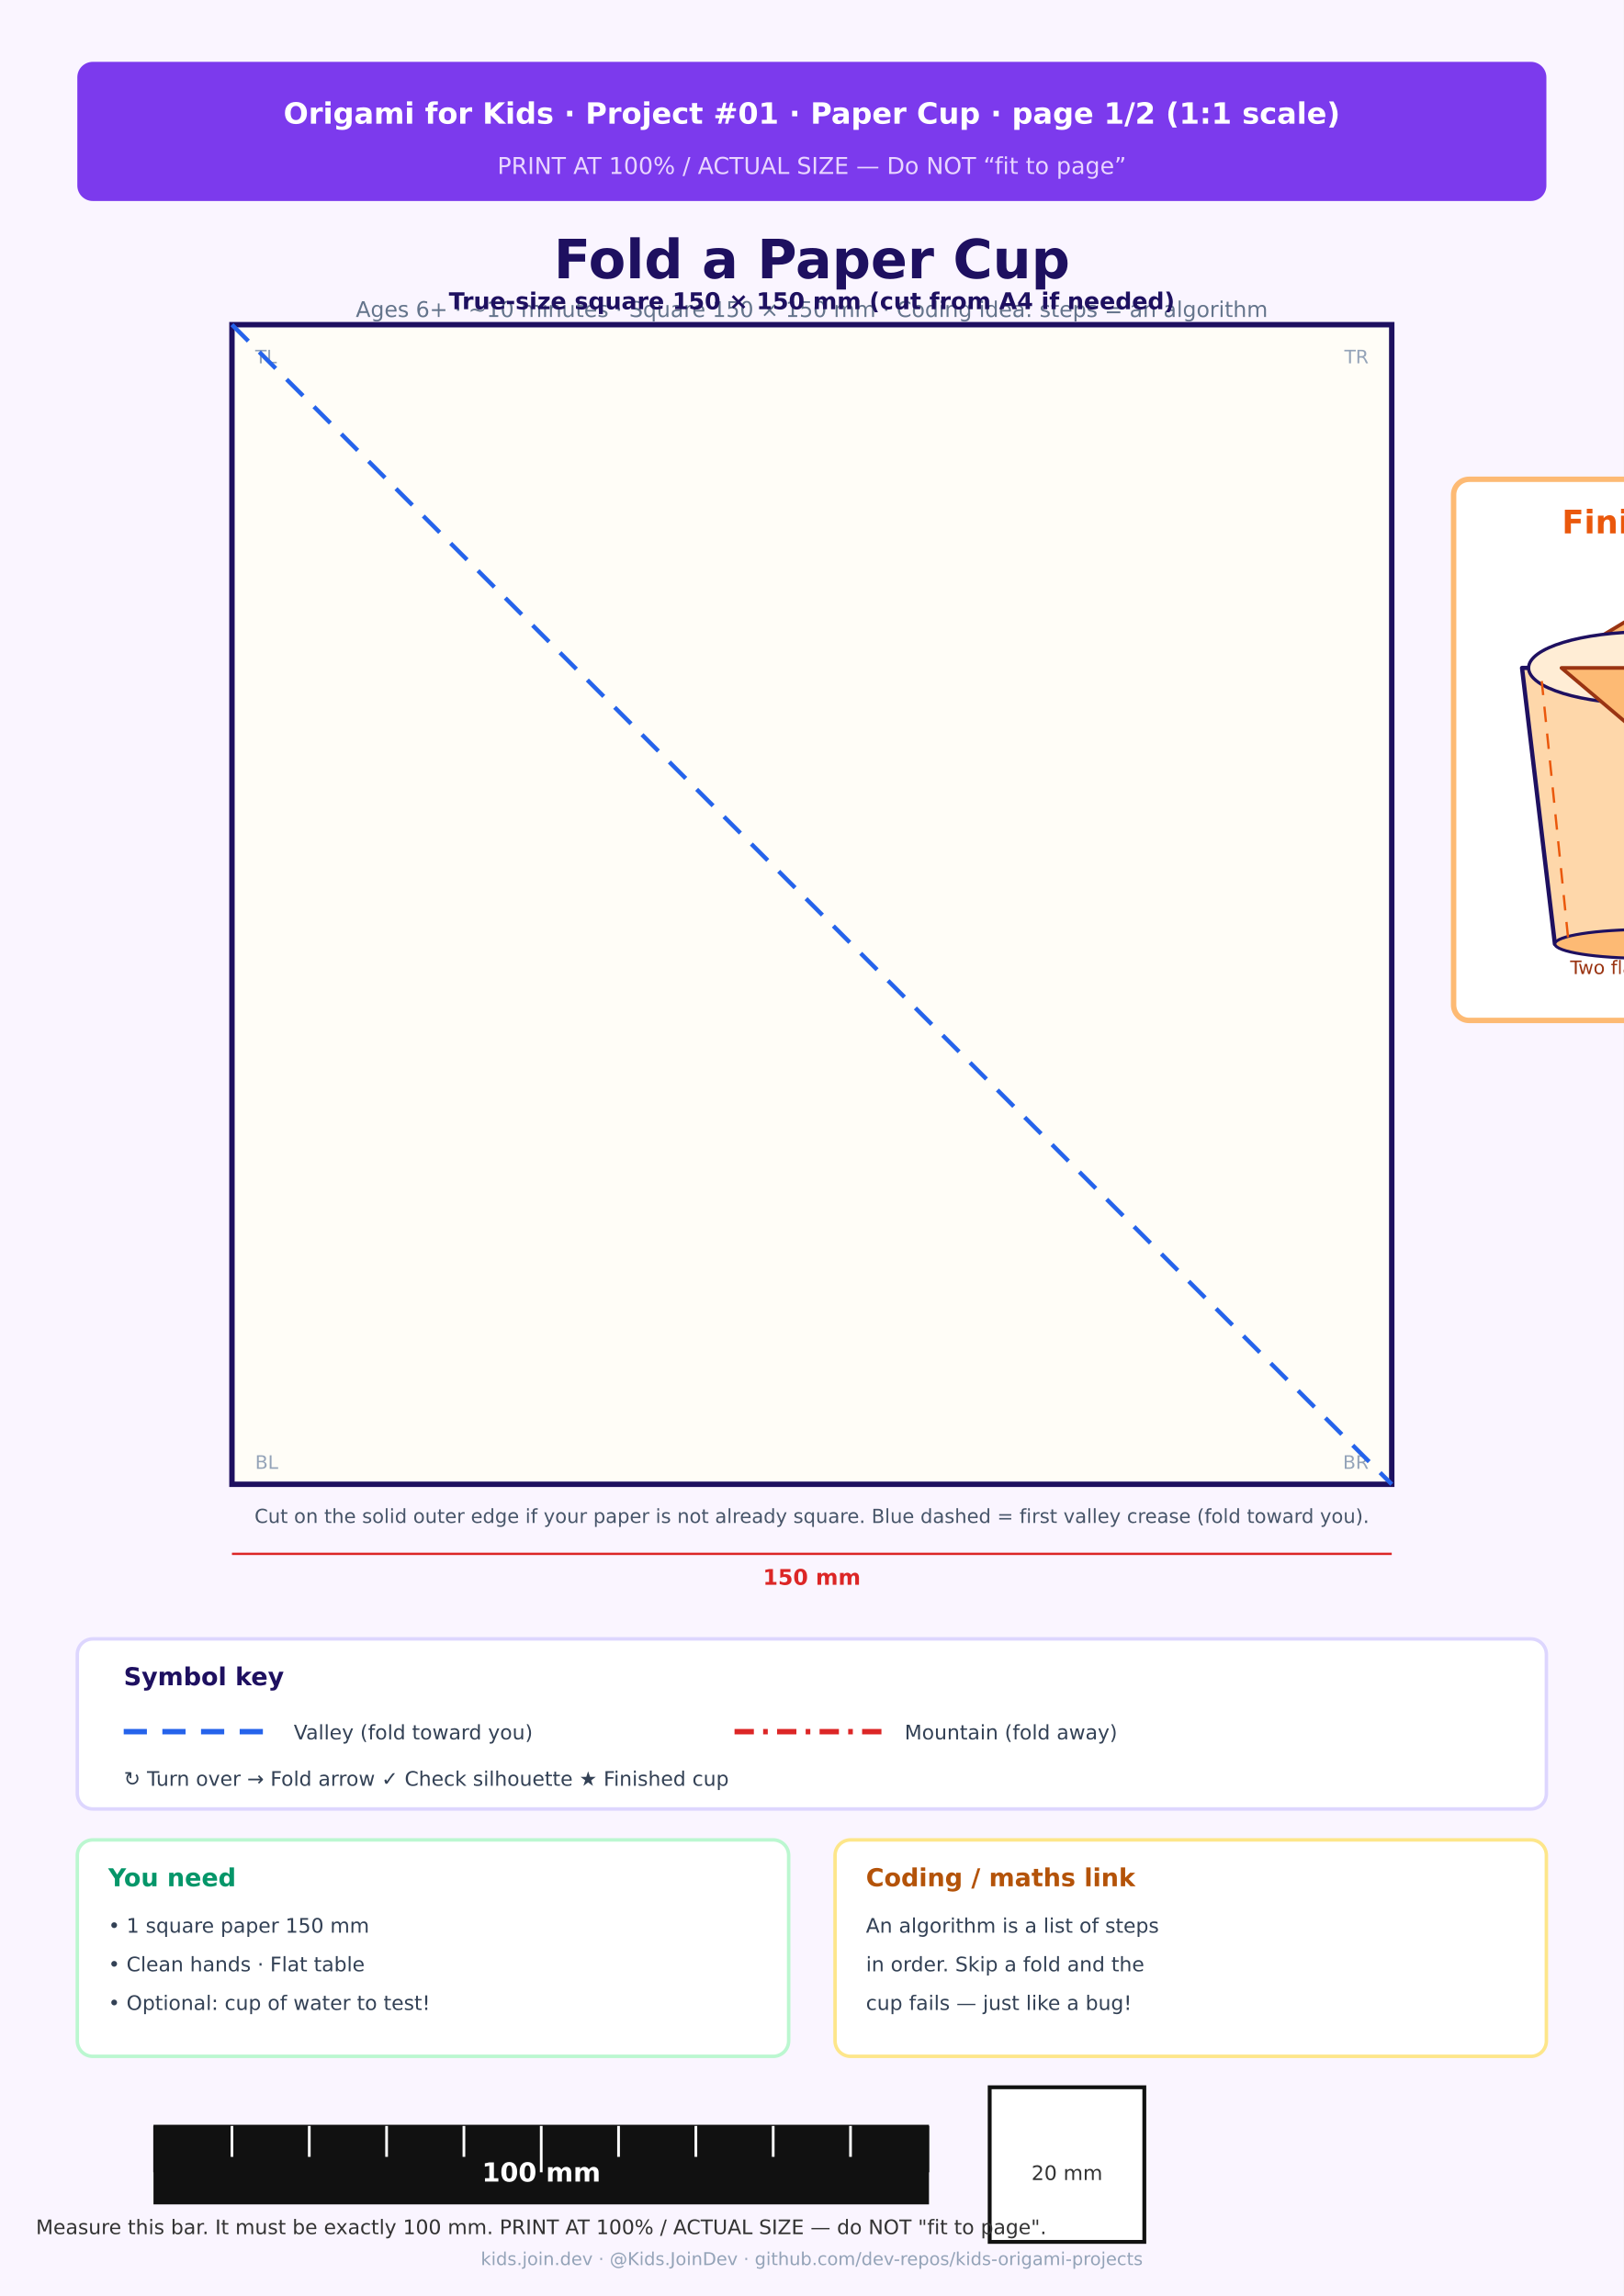
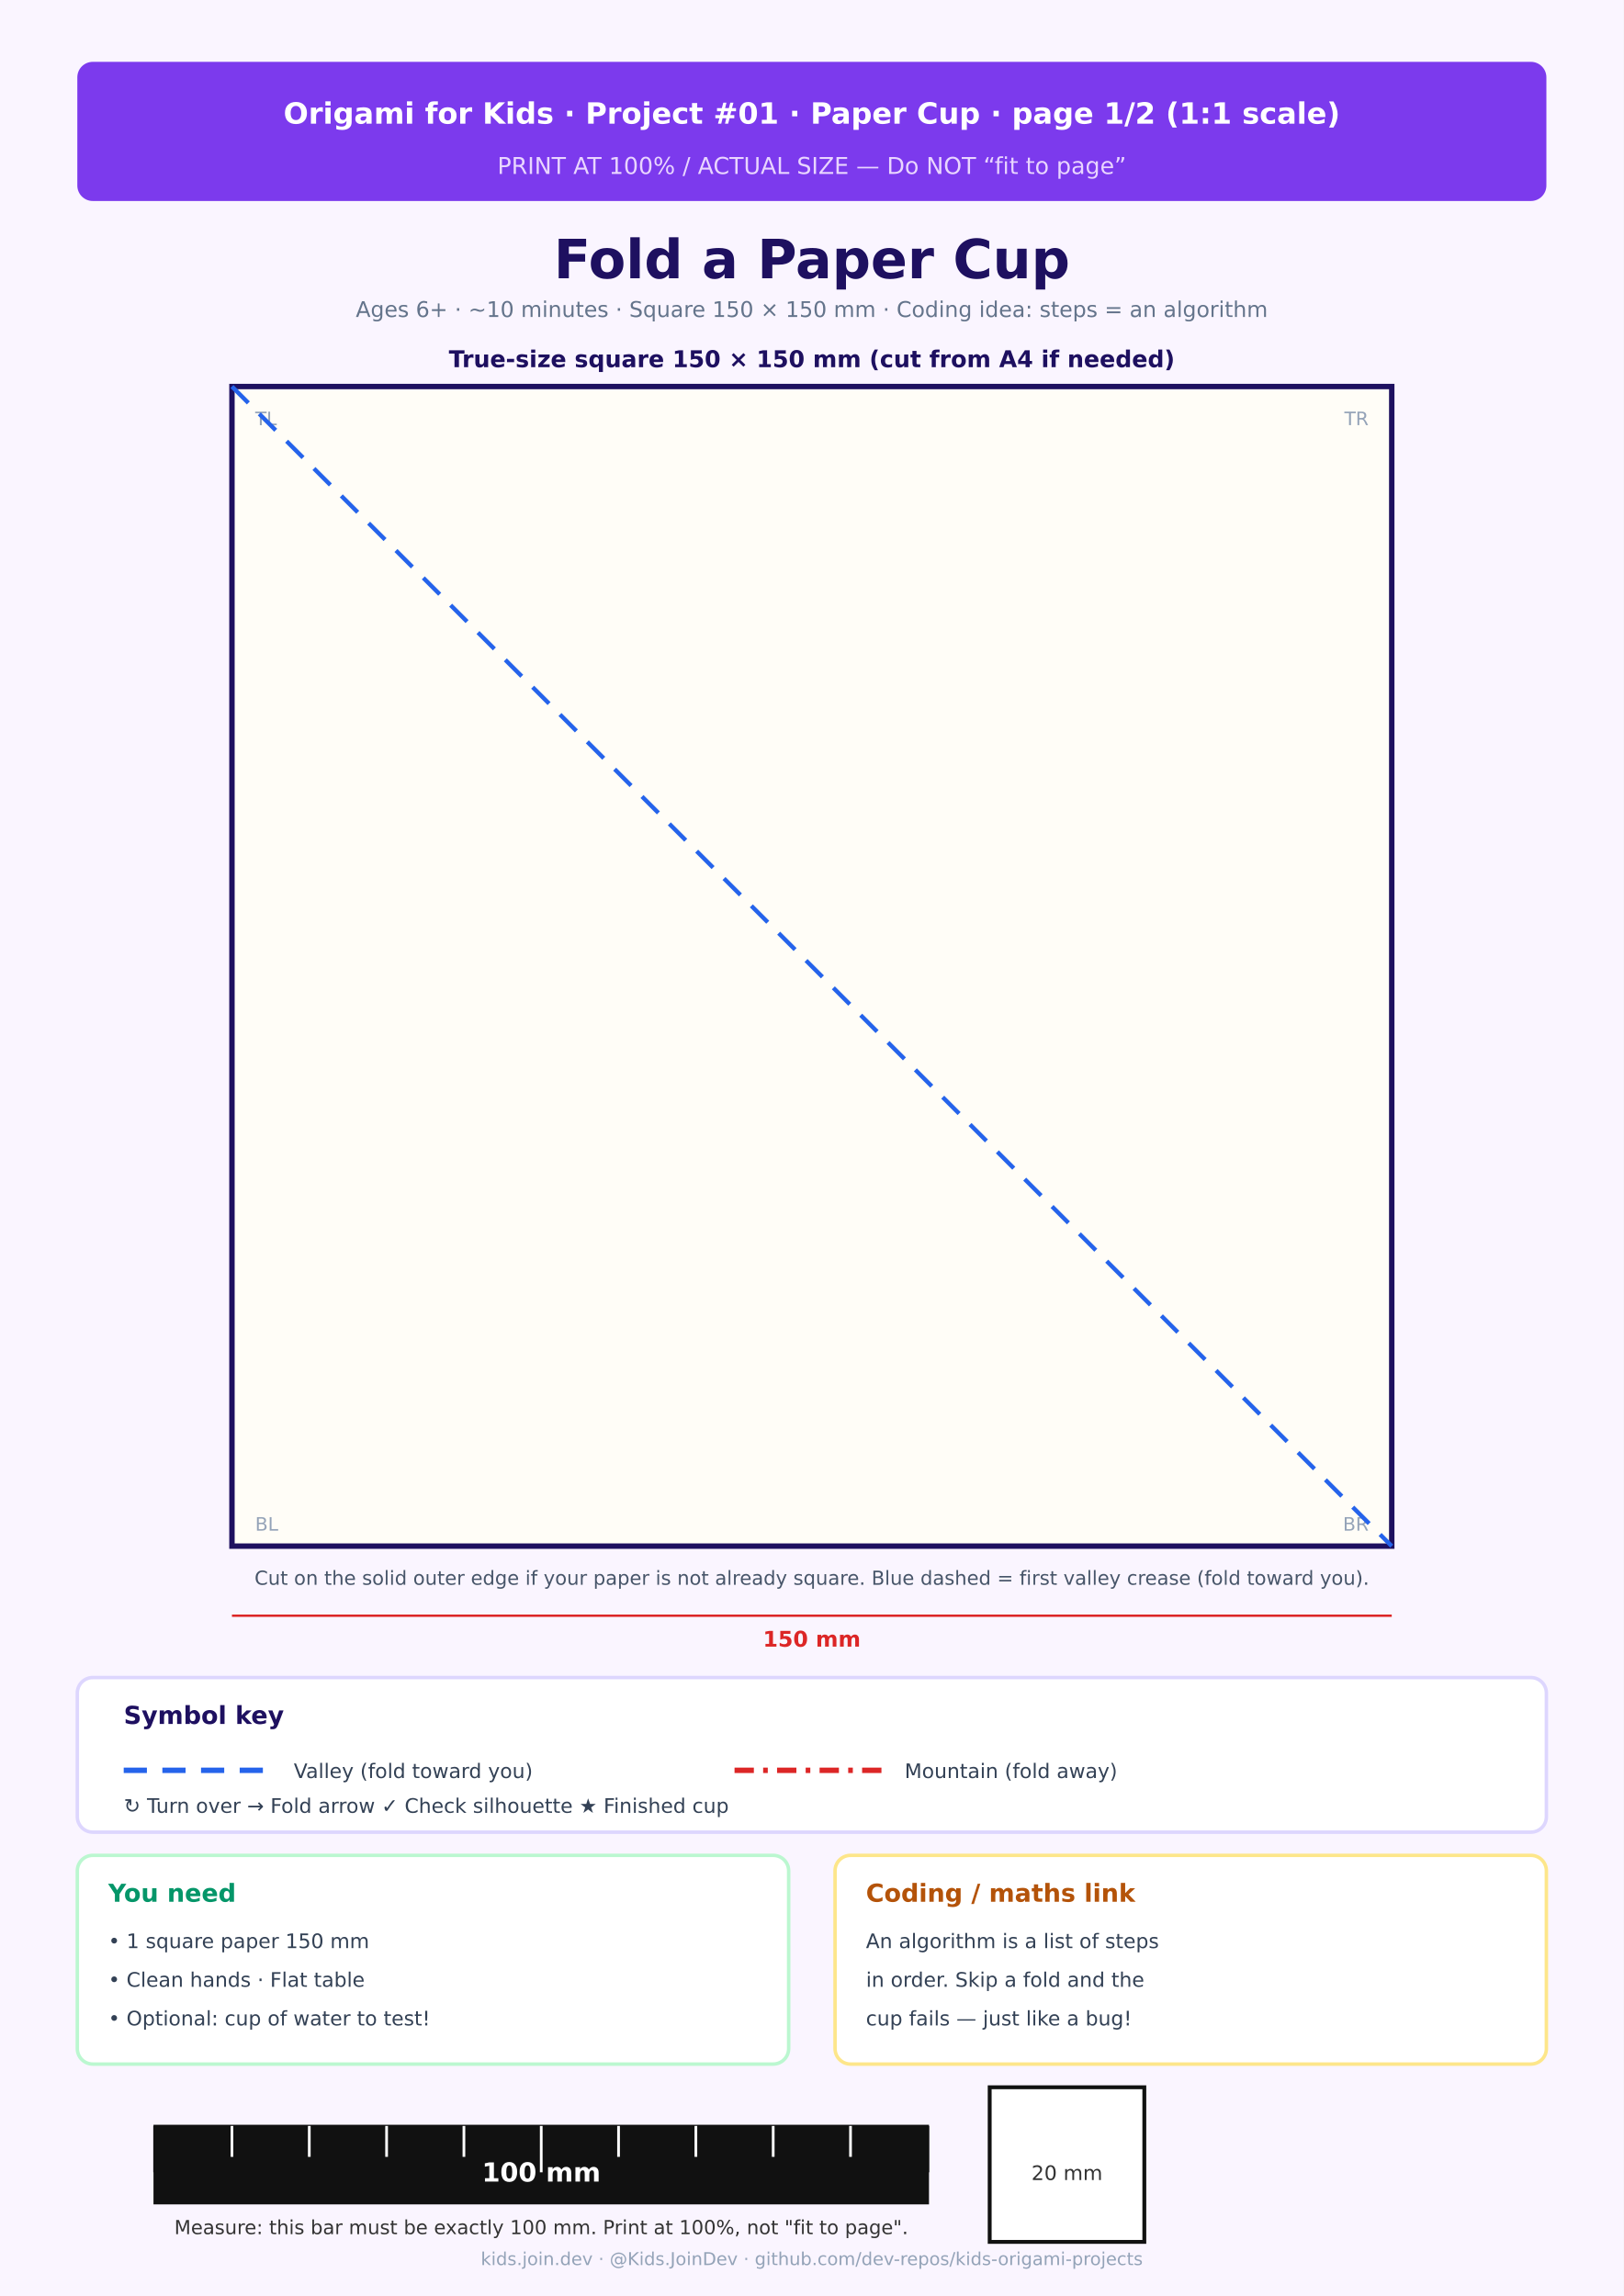
<svg xmlns="http://www.w3.org/2000/svg" width="210mm" height="297mm" viewBox="0 0 210 297">
  <rect width="210" height="297" fill="#FAF5FF" />
  <rect x="10.00" y="8.00" width="190.00" height="18.00" fill="#7C3AED" stroke="#7C3AED" stroke-width="0" rx="2" />
  <text x="105.00" y="16.00" font-size="3.8" text-anchor="middle" fill="#fff" font-family="DejaVu Sans,Arial,sans-serif" font-weight="700">Origami for Kids  ·  Project #01  ·  Paper Cup  ·  page 1/2 (1:1 scale)</text>
  <text x="105.00" y="22.50" font-size="3.0" text-anchor="middle" fill="#E9D5FF" font-family="DejaVu Sans,Arial,sans-serif">PRINT AT 100% / ACTUAL SIZE  —  Do NOT “fit to page”</text>
  <text x="105.00" y="36.00" font-size="7" text-anchor="middle" fill="#1E1060" font-family="DejaVu Sans,Arial,sans-serif" font-weight="700">Fold a Paper Cup</text>
  <text x="105.00" y="41.00" font-size="2.8" text-anchor="middle" fill="#64748B" font-family="DejaVu Sans,Arial,sans-serif">Ages 6+  ·  ~10 minutes  ·  Square 150 × 150 mm  ·  Coding idea: steps = an algorithm</text>
-   <text x="105.00" y="40.00" font-size="3.0" text-anchor="middle" fill="#1E1060" font-family="DejaVu Sans,Arial,sans-serif" font-weight="700">True-size square  150 × 150 mm  (cut from A4 if needed)</text>
-   <rect x="30.00" y="42.00" width="150.00" height="150.00" fill="#FFFDF7" stroke="#1E1060" stroke-width="0.7" />
-   <text x="33.00" y="47.00" font-size="2.4" text-anchor="start" fill="#94A3B8" font-family="DejaVu Sans,Arial,sans-serif">TL</text>
-   <text x="177.00" y="47.00" font-size="2.4" text-anchor="end" fill="#94A3B8" font-family="DejaVu Sans,Arial,sans-serif">TR</text>
-   <text x="33.00" y="190.00" font-size="2.4" text-anchor="start" fill="#94A3B8" font-family="DejaVu Sans,Arial,sans-serif">BL</text>
-   <text x="177.00" y="190.00" font-size="2.4" text-anchor="end" fill="#94A3B8" font-family="DejaVu Sans,Arial,sans-serif">BR</text>
-   <line x1="30.00" y1="42.00" x2="180.00" y2="192.00" stroke="#2563EB" stroke-width="0.55" stroke-dasharray="3 2" />
-   <rect x="188.00" y="62.00" width="50.00" height="70.00" fill="#FFFFFF" stroke="#FDBA74" stroke-width="0.7" rx="2" />
-   <text x="213.00" y="69.00" font-size="4.2" text-anchor="middle" fill="#EA580C" font-family="DejaVu Sans,Arial,sans-serif" font-weight="700">Finished!</text>
-   <path d="M 200.25 86.40 L 213.00 78.75 L 225.75 86.40 Z" fill="#FDBA74" stroke="#9A3412" stroke-width="0.47" stroke-linejoin="round" />
-   <path d="M 196.85 86.40 L 229.15 86.40 L 224.90 122.10 L 201.10 122.10 Z" fill="#FED7AA" stroke="#1E1060" stroke-width="0.55" stroke-linejoin="round" />
-   <ellipse cx="213.00" cy="122.10" rx="11.90" ry="1.87" fill="#FDBA74" stroke="#1E1060" stroke-width="0.38" />
-   <ellipse cx="213.00" cy="86.40" rx="15.30" ry="4.67" fill="#FFEDD5" stroke="#1E1060" stroke-width="0.42" />
-   <path d="M 201.95 86.40 L 213.00 95.75 L 224.05 86.40 Z" fill="#FDBA74" stroke="#9A3412" stroke-width="0.47" stroke-linejoin="round" />
-   <line x1="202.80" y1="121.25" x2="199.40" y2="88.10" stroke="#EA580C" stroke-width="0.297" stroke-dasharray="2 1.5" />
-   <line x1="223.20" y1="121.25" x2="226.60" y2="88.10" stroke="#EA580C" stroke-width="0.297" stroke-dasharray="2 1.5" />
-   <text x="213.00" y="126.00" font-size="2.4" text-anchor="middle" fill="#9A3412" font-family="DejaVu Sans,Arial,sans-serif">Two flaps tucked</text>
-   <text x="105.00" y="197.00" font-size="2.5" text-anchor="middle" fill="#475569" font-family="DejaVu Sans,Arial,sans-serif">Cut on the solid outer edge if your paper is not already square. Blue dashed = first valley crease (fold toward you).</text>
-   <line x1="30.00" y1="201.00" x2="180.00" y2="201.00" stroke="#DC2626" stroke-width="0.3" />
-   <text x="105.00" y="205.00" font-size="2.8" text-anchor="middle" fill="#DC2626" font-family="DejaVu Sans,Arial,sans-serif" font-weight="700">150 mm</text>
-   <rect x="10.00" y="212.00" width="190.00" height="22.00" fill="#FFFFFF" stroke="#DDD6FE" stroke-width="0.45" rx="2" />
-   <text x="16.00" y="218.00" font-size="3.2" text-anchor="start" fill="#1E1060" font-family="DejaVu Sans,Arial,sans-serif" font-weight="700">Symbol key</text>
-   <line x1="16.00" y1="224.00" x2="36.00" y2="224.00" stroke="#2563EB" stroke-width="0.7" stroke-dasharray="3 2" />
-   <text x="38.00" y="225.00" font-size="2.6" text-anchor="start" fill="#334155" font-family="DejaVu Sans,Arial,sans-serif">Valley (fold toward you)</text>
-   <line x1="95.00" y1="224.00" x2="115.00" y2="224.00" stroke="#DC2626" stroke-width="0.7" stroke-dasharray="2.5 1.2 0.6 1.2" />
-   <text x="117.00" y="225.00" font-size="2.6" text-anchor="start" fill="#334155" font-family="DejaVu Sans,Arial,sans-serif">Mountain (fold away)</text>
-   <text x="16.00" y="231.00" font-size="2.6" text-anchor="start" fill="#334155" font-family="DejaVu Sans,Arial,sans-serif">↻ Turn over     → Fold arrow     ✓ Check silhouette     ★ Finished cup</text>
-   <rect x="10.00" y="238.00" width="92.00" height="28.00" fill="#FFFFFF" stroke="#BBF7D0" stroke-width="0.45" rx="2" />
-   <text x="14.00" y="244.00" font-size="3.2" text-anchor="start" fill="#059669" font-family="DejaVu Sans,Arial,sans-serif" font-weight="700">You need</text>
-   <text x="14.00" y="250.00" font-size="2.6" text-anchor="start" fill="#334155" font-family="DejaVu Sans,Arial,sans-serif">• 1 square paper 150 mm</text>
-   <text x="14.00" y="255.00" font-size="2.6" text-anchor="start" fill="#334155" font-family="DejaVu Sans,Arial,sans-serif">• Clean hands  ·  Flat table</text>
-   <text x="14.00" y="260.00" font-size="2.6" text-anchor="start" fill="#334155" font-family="DejaVu Sans,Arial,sans-serif">• Optional: cup of water to test!</text>
-   <rect x="108.00" y="238.00" width="92.00" height="28.00" fill="#FFFFFF" stroke="#FDE68A" stroke-width="0.45" rx="2" />
-   <text x="112.00" y="244.00" font-size="3.2" text-anchor="start" fill="#B45309" font-family="DejaVu Sans,Arial,sans-serif" font-weight="700">Coding / maths link</text>
-   <text x="112.00" y="250.00" font-size="2.6" text-anchor="start" fill="#334155" font-family="DejaVu Sans,Arial,sans-serif">An algorithm is a list of steps</text>
-   <text x="112.00" y="255.00" font-size="2.6" text-anchor="start" fill="#334155" font-family="DejaVu Sans,Arial,sans-serif">in order. Skip a fold and the</text>
-   <text x="112.00" y="260.00" font-size="2.6" text-anchor="start" fill="#334155" font-family="DejaVu Sans,Arial,sans-serif">cup fails — just like a bug!</text>
+   <text x="105.00" y="47.50" font-size="3.0" text-anchor="middle" fill="#1E1060" font-family="DejaVu Sans,Arial,sans-serif" font-weight="700">True-size square  150 × 150 mm  (cut from A4 if needed)</text>
+   <rect x="30.00" y="50.00" width="150.00" height="150.00" fill="#FFFDF7" stroke="#1E1060" stroke-width="0.7" />
+   <text x="33.00" y="55.00" font-size="2.4" text-anchor="start" fill="#94A3B8" font-family="DejaVu Sans,Arial,sans-serif">TL</text>
+   <text x="177.00" y="55.00" font-size="2.4" text-anchor="end" fill="#94A3B8" font-family="DejaVu Sans,Arial,sans-serif">TR</text>
+   <text x="33.00" y="198.00" font-size="2.4" text-anchor="start" fill="#94A3B8" font-family="DejaVu Sans,Arial,sans-serif">BL</text>
+   <text x="177.00" y="198.00" font-size="2.4" text-anchor="end" fill="#94A3B8" font-family="DejaVu Sans,Arial,sans-serif">BR</text>
+   <line x1="30.00" y1="50.00" x2="180.00" y2="200.00" stroke="#2563EB" stroke-width="0.55" stroke-dasharray="3 2" />
+   <text x="105.00" y="205.00" font-size="2.5" text-anchor="middle" fill="#475569" font-family="DejaVu Sans,Arial,sans-serif">Cut on the solid outer edge if your paper is not already square. Blue dashed = first valley crease (fold toward you).</text>
+   <line x1="30.00" y1="209.00" x2="180.00" y2="209.00" stroke="#DC2626" stroke-width="0.3" />
+   <text x="105.00" y="213.00" font-size="2.8" text-anchor="middle" fill="#DC2626" font-family="DejaVu Sans,Arial,sans-serif" font-weight="700">150 mm</text>
+   <rect x="10.00" y="217.00" width="190.00" height="20.00" fill="#FFFFFF" stroke="#DDD6FE" stroke-width="0.45" rx="2" />
+   <text x="16.00" y="223.00" font-size="3.2" text-anchor="start" fill="#1E1060" font-family="DejaVu Sans,Arial,sans-serif" font-weight="700">Symbol key</text>
+   <line x1="16.00" y1="229.00" x2="36.00" y2="229.00" stroke="#2563EB" stroke-width="0.7" stroke-dasharray="3 2" />
+   <text x="38.00" y="230.00" font-size="2.6" text-anchor="start" fill="#334155" font-family="DejaVu Sans,Arial,sans-serif">Valley (fold toward you)</text>
+   <line x1="95.00" y1="229.00" x2="115.00" y2="229.00" stroke="#DC2626" stroke-width="0.7" stroke-dasharray="2.5 1.2 0.6 1.2" />
+   <text x="117.00" y="230.00" font-size="2.6" text-anchor="start" fill="#334155" font-family="DejaVu Sans,Arial,sans-serif">Mountain (fold away)</text>
+   <text x="16.00" y="234.50" font-size="2.6" text-anchor="start" fill="#334155" font-family="DejaVu Sans,Arial,sans-serif">↻ Turn over     → Fold arrow     ✓ Check silhouette     ★ Finished cup</text>
+   <rect x="10.00" y="240.00" width="92.00" height="27.00" fill="#FFFFFF" stroke="#BBF7D0" stroke-width="0.45" rx="2" />
+   <text x="14.00" y="246.00" font-size="3.2" text-anchor="start" fill="#059669" font-family="DejaVu Sans,Arial,sans-serif" font-weight="700">You need</text>
+   <text x="14.00" y="252.00" font-size="2.6" text-anchor="start" fill="#334155" font-family="DejaVu Sans,Arial,sans-serif">• 1 square paper 150 mm</text>
+   <text x="14.00" y="257.00" font-size="2.6" text-anchor="start" fill="#334155" font-family="DejaVu Sans,Arial,sans-serif">• Clean hands  ·  Flat table</text>
+   <text x="14.00" y="262.00" font-size="2.6" text-anchor="start" fill="#334155" font-family="DejaVu Sans,Arial,sans-serif">• Optional: cup of water to test!</text>
+   <rect x="108.00" y="240.00" width="92.00" height="27.00" fill="#FFFFFF" stroke="#FDE68A" stroke-width="0.45" rx="2" />
+   <text x="112.00" y="246.00" font-size="3.2" text-anchor="start" fill="#B45309" font-family="DejaVu Sans,Arial,sans-serif" font-weight="700">Coding / maths link</text>
+   <text x="112.00" y="252.00" font-size="2.6" text-anchor="start" fill="#334155" font-family="DejaVu Sans,Arial,sans-serif">An algorithm is a list of steps</text>
+   <text x="112.00" y="257.00" font-size="2.6" text-anchor="start" fill="#334155" font-family="DejaVu Sans,Arial,sans-serif">in order. Skip a fold and the</text>
+   <text x="112.00" y="262.00" font-size="2.6" text-anchor="start" fill="#334155" font-family="DejaVu Sans,Arial,sans-serif">cup fails — just like a bug!</text>
  <rect x="20.00" y="275.00" width="100.00" height="10.00" fill="#111" stroke="#111" stroke-width="0.3" />
  <line x1="20.00" y1="275.00" x2="20.00" y2="281.00" stroke="#111" stroke-width="0.35" />
  <line x1="30.00" y1="275.00" x2="30.00" y2="279.00" stroke="#fff" stroke-width="0.35" />
  <line x1="40.00" y1="275.00" x2="40.00" y2="279.00" stroke="#fff" stroke-width="0.35" />
  <line x1="50.00" y1="275.00" x2="50.00" y2="279.00" stroke="#fff" stroke-width="0.35" />
  <line x1="60.00" y1="275.00" x2="60.00" y2="279.00" stroke="#fff" stroke-width="0.35" />
  <line x1="70.00" y1="275.00" x2="70.00" y2="281.00" stroke="#fff" stroke-width="0.35" />
  <line x1="80.00" y1="275.00" x2="80.00" y2="279.00" stroke="#fff" stroke-width="0.35" />
  <line x1="90.00" y1="275.00" x2="90.00" y2="279.00" stroke="#fff" stroke-width="0.35" />
  <line x1="100.00" y1="275.00" x2="100.00" y2="279.00" stroke="#fff" stroke-width="0.35" />
  <line x1="110.00" y1="275.00" x2="110.00" y2="279.00" stroke="#fff" stroke-width="0.35" />
  <line x1="120.00" y1="275.00" x2="120.00" y2="281.00" stroke="#111" stroke-width="0.35" />
  <text x="70.00" y="282.20" font-size="3.4" text-anchor="middle" fill="#fff" font-family="DejaVu Sans,Arial,sans-serif" font-weight="700">100 mm</text>
  <rect x="128.00" y="270.00" width="20.00" height="20.00" fill="#fff" stroke="#111" stroke-width="0.5" />
  <text x="138.00" y="282.00" font-size="2.6" text-anchor="middle" fill="#333" font-family="DejaVu Sans,Arial,sans-serif">20 mm</text>
-   <text x="70.00" y="289.00" font-size="2.6" text-anchor="middle" fill="#333" font-family="DejaVu Sans,Arial,sans-serif">Measure this bar. It must be exactly 100 mm. PRINT AT 100% / ACTUAL SIZE — do NOT "fit to page".</text>
+   <text x="70.00" y="289.00" font-size="2.5" text-anchor="middle" fill="#333" font-family="DejaVu Sans,Arial,sans-serif">Measure: this bar must be exactly 100 mm. Print at 100%, not "fit to page".</text>
  <text x="105.00" y="293.00" font-size="2.3" text-anchor="middle" fill="#94A3B8" font-family="DejaVu Sans,Arial,sans-serif">kids.join.dev  ·  @Kids.JoinDev  ·  github.com/dev-repos/kids-origami-projects</text>
</svg>
